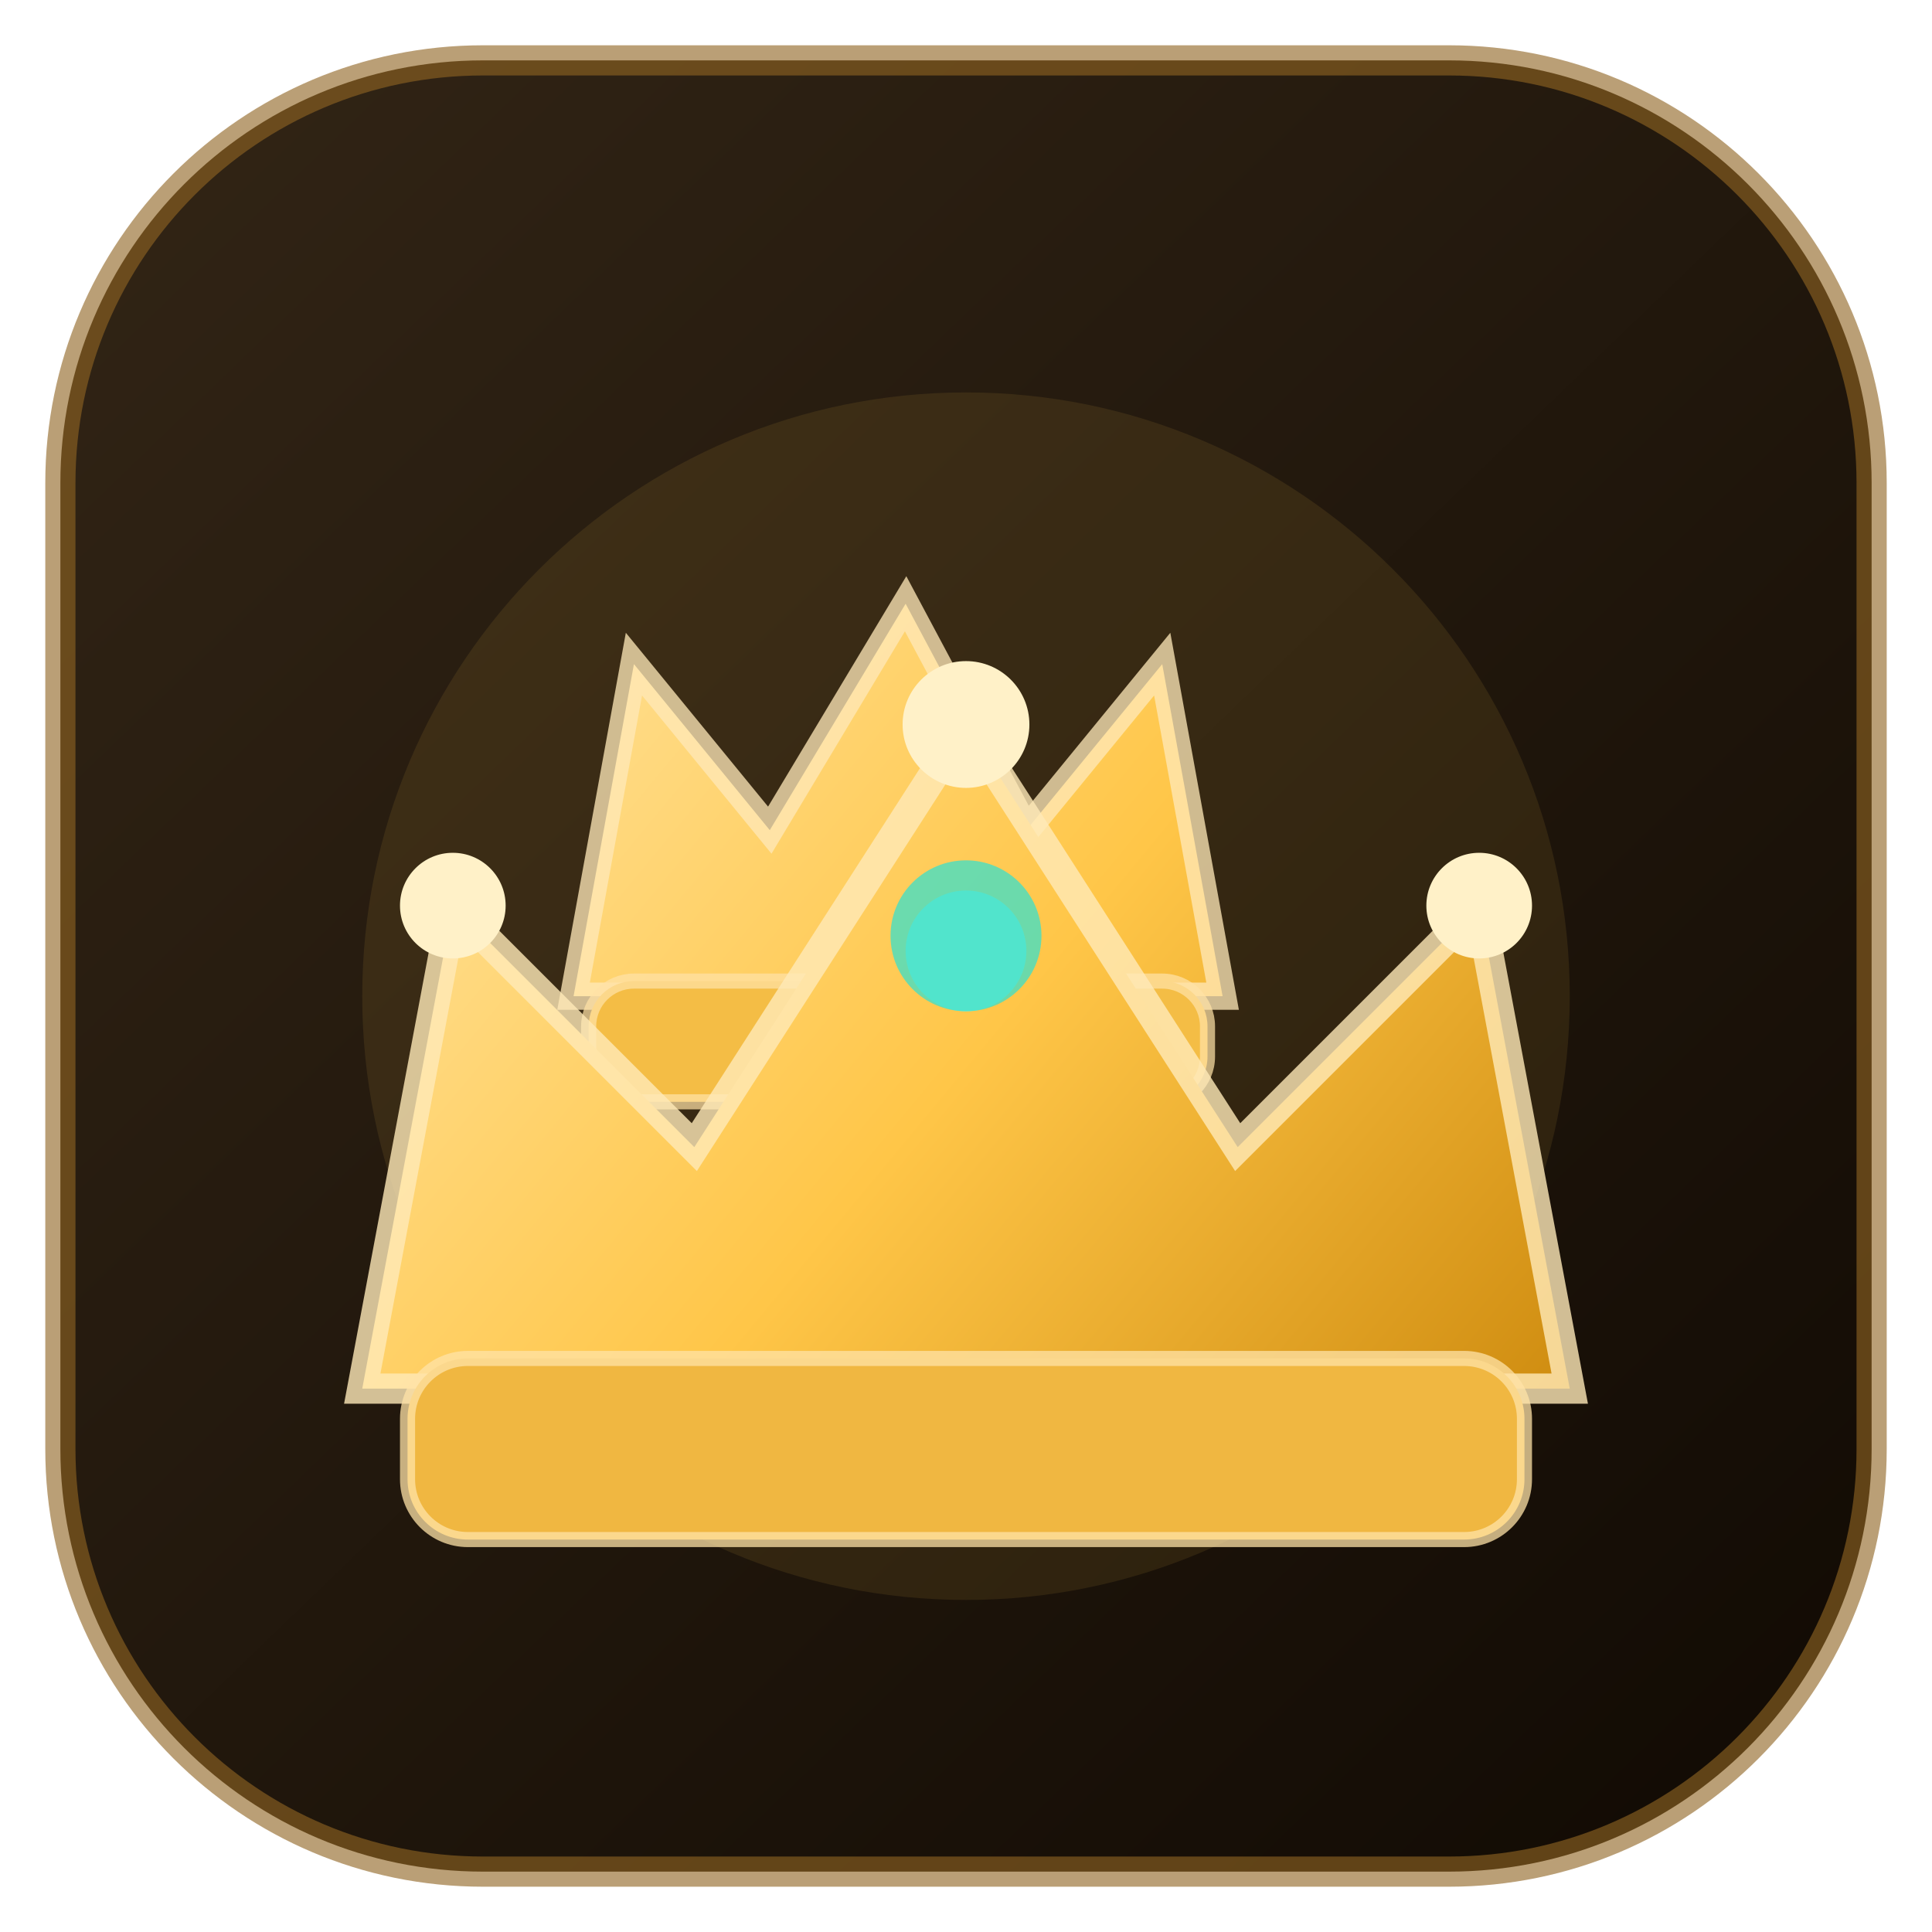
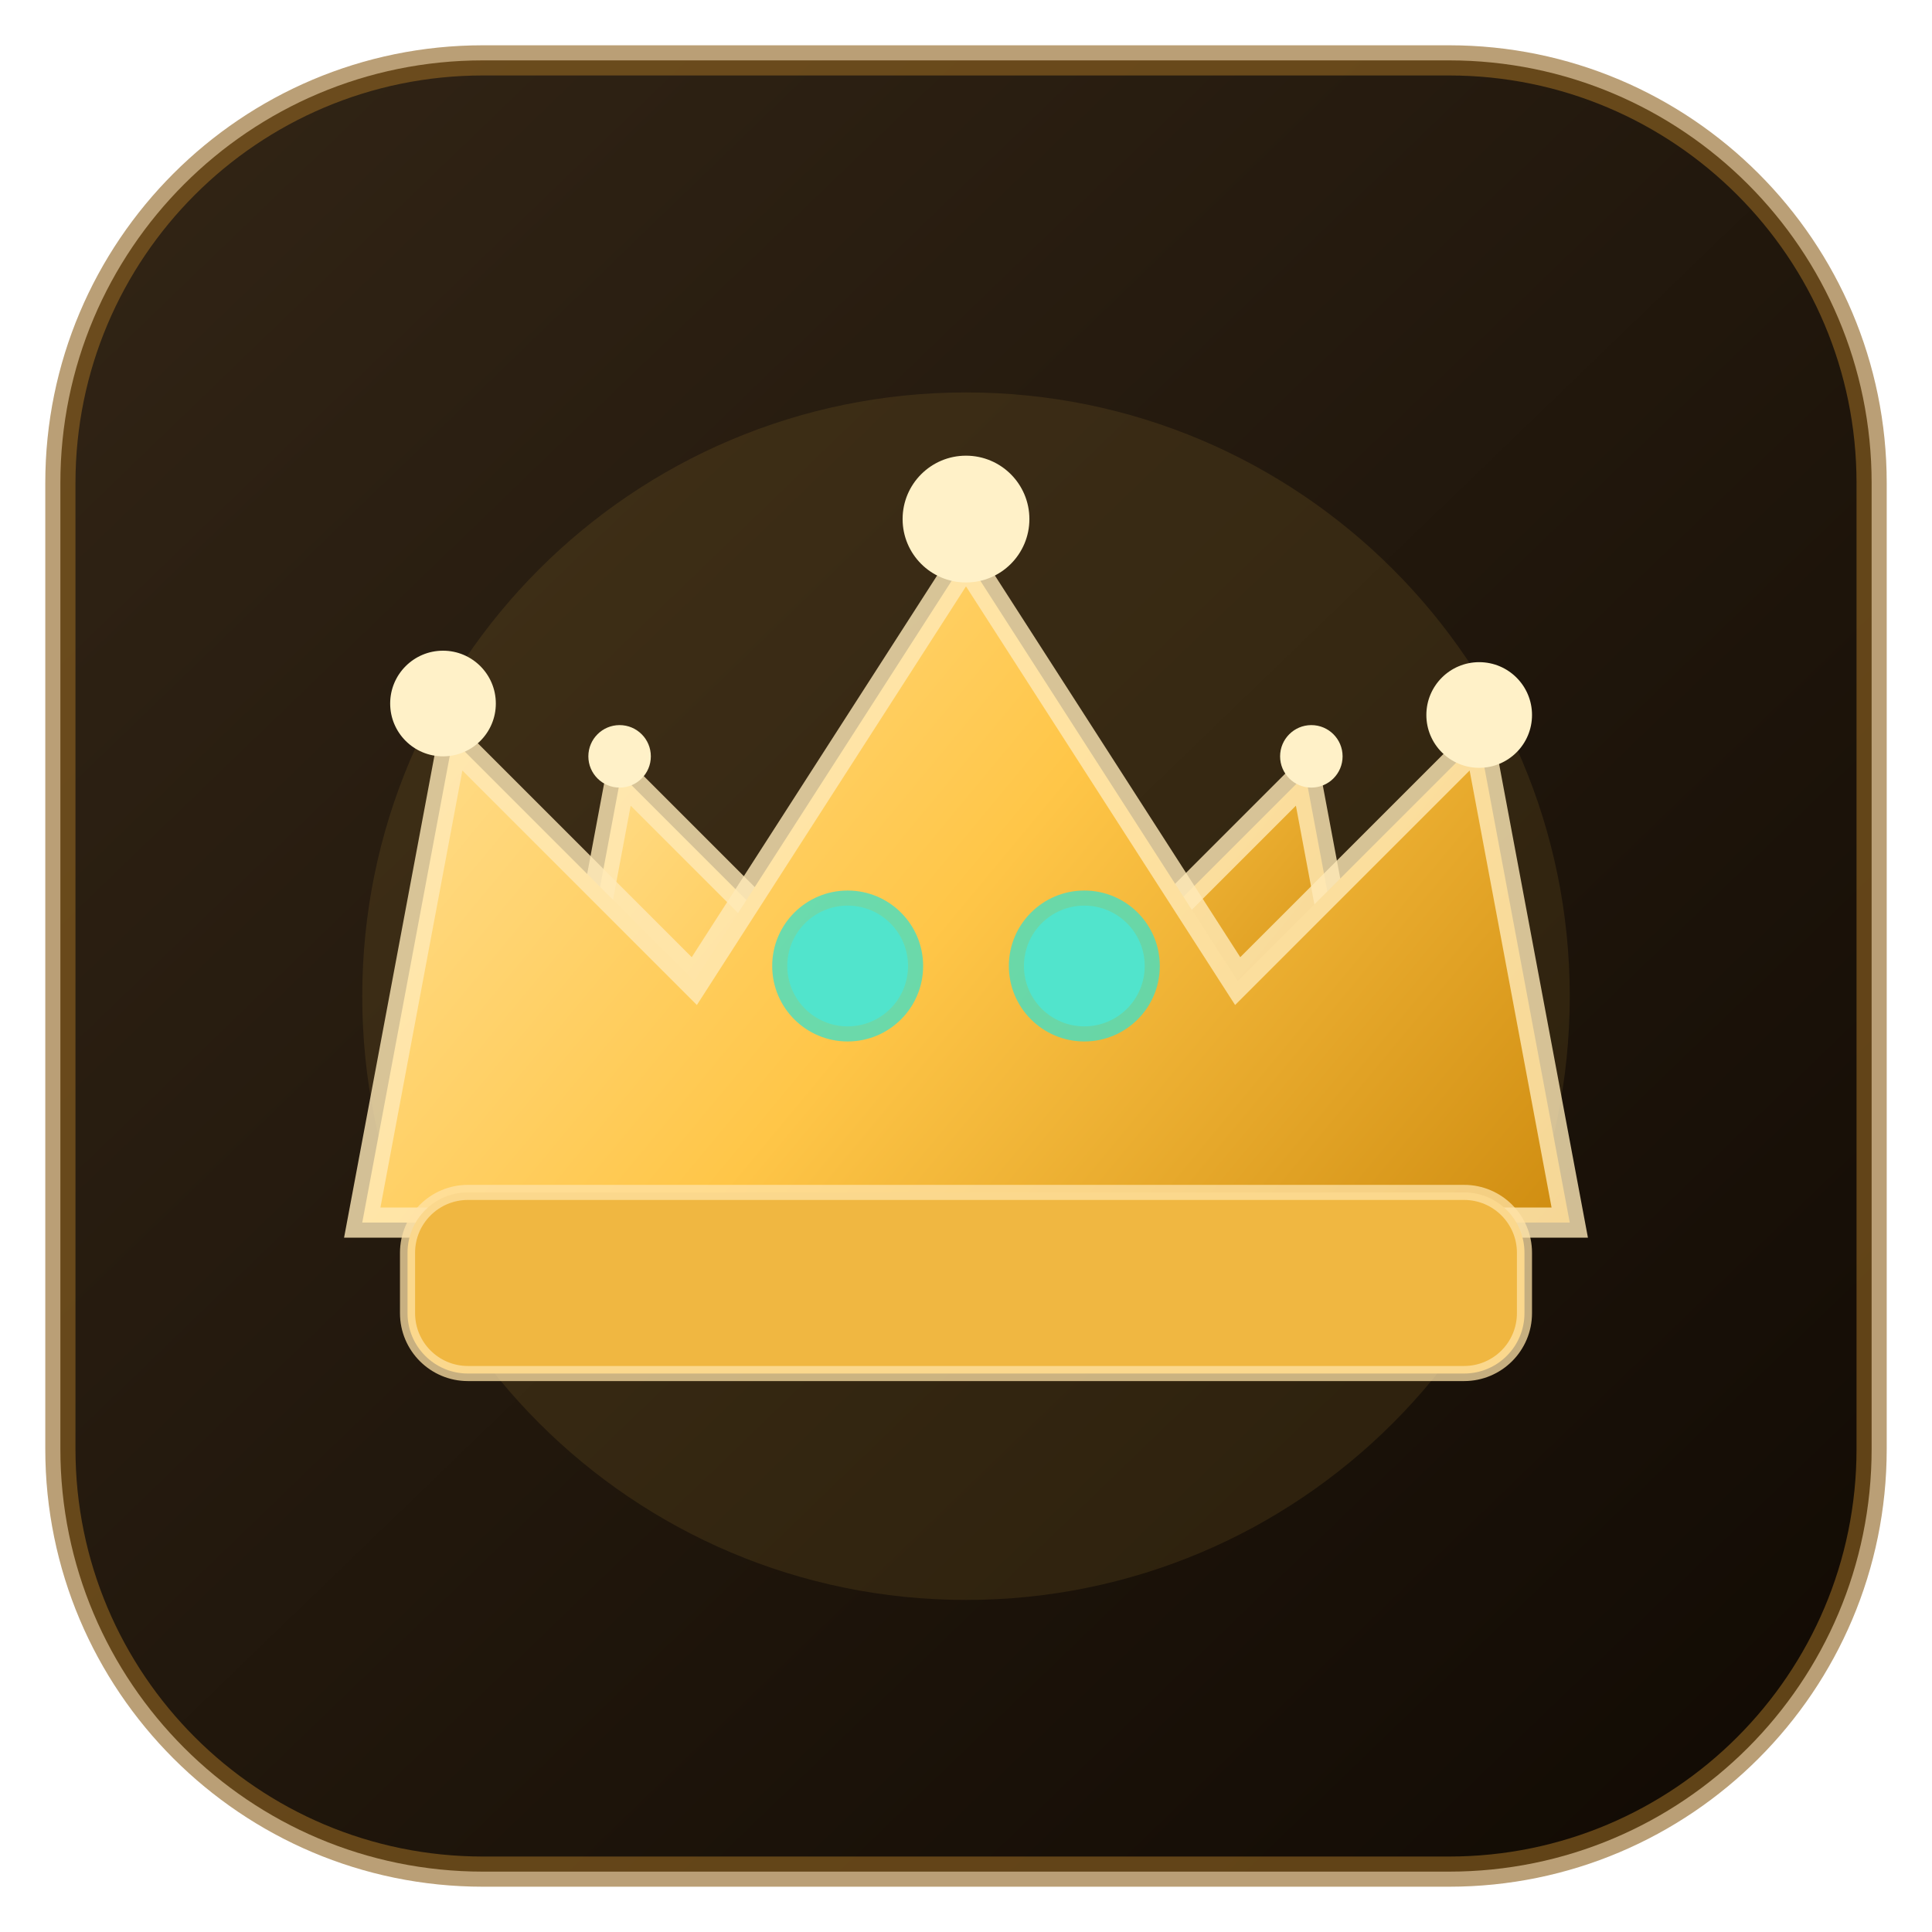
- <svg xmlns="http://www.w3.org/2000/svg" viewBox="0 0 128 128" fill="none">
+ <svg xmlns="http://www.w3.org/2000/svg" xmlns:xlink="http://www.w3.org/1999/xlink" id="Layer_1" version="1.1" viewBox="0 0 128 128">
  <defs>
-     <linearGradient id="double-crown-bg" x1="10" y1="8" x2="118" y2="120" gradientUnits="userSpaceOnUse">
+     <style>
+       .st0 {
+         fill: #fff1c8;
+       }
+ 
+       .st1 {
+         fill: url(#linear-gradient);
+         stroke: #8f6523;
+         stroke-opacity: .62;
+       }
+ 
+       .st1, .st2, .st3 {
+         stroke-width: 2px;
+       }
+ 
+       .st4 {
+         fill: #42dfc5;
+         fill-opacity: .78;
+       }
+ 
+       .st5 {
+         fill: #89f8e5;
+       }
+ 
+       .st6 {
+         fill: #f5c04b;
+         fill-opacity: .1;
+       }
+ 
+       .st7 {
+         fill: #f0b741;
+         stroke: #ffe2a7;
+         stroke-opacity: .75;
+       }
+ 
+       .st2 {
+         fill: url(#linear-gradient2);
+       }
+ 
+       .st2, .st3 {
+         stroke: #ffe9b8;
+         stroke-opacity: .8;
+       }
+ 
+       .st3 {
+         fill: url(#linear-gradient1);
+       }
+     </style>
+     <linearGradient id="linear-gradient" x1="10" y1="122" x2="118" y2="10" gradientTransform="translate(0 130) scale(1 -1)" gradientUnits="userSpaceOnUse">
      <stop offset="0" stop-color="#312415" />
-       <stop offset="1" stop-color="#120B04" />
+       <stop offset="1" stop-color="#120b04" />
    </linearGradient>
-     <linearGradient id="double-crown-main" x1="22" y1="34" x2="104" y2="102" gradientUnits="userSpaceOnUse">
-       <stop offset="0" stop-color="#FFE9AF" />
-       <stop offset="0.52" stop-color="#FFC648" />
-       <stop offset="1" stop-color="#C88408" />
+     <linearGradient id="linear-gradient1" x1="32.65" y1="92.19" x2="87.32" y2="46.85" gradientTransform="translate(0 130) scale(1 -1)" gradientUnits="userSpaceOnUse">
+       <stop offset="0" stop-color="#ffe9af" />
+       <stop offset=".52" stop-color="#ffc648" />
+       <stop offset="1" stop-color="#c88408" />
    </linearGradient>
+     <linearGradient id="linear-gradient2" x1="17.25" y1="101.28" x2="99.25" y2="33.28" xlink:href="#linear-gradient1" />
  </defs>
-   <rect x="4" y="4" width="120" height="120" rx="28" fill="url(#double-crown-bg)" stroke="#8F6523" stroke-opacity="0.62" stroke-width="2" />
-   <circle cx="64" cy="66" r="40" fill="#F5C04B" fill-opacity="0.1" />
-   <path d="M38 66L42 44L51 55L60 40L68 55L77 44L81 66H38Z" fill="url(#double-crown-main)" stroke="#FFE9B8" stroke-opacity="0.76" stroke-width="1.8" />
-   <rect x="39" y="65" width="41" height="8" rx="3" fill="#F4BD45" stroke="#FFE2A7" stroke-opacity="0.72" />
-   <path d="M24 92L30 60L46 76L64 48L82 76L98 60L104 92H24Z" fill="url(#double-crown-main)" stroke="#FFE9B8" stroke-opacity="0.8" stroke-width="2" />
-   <rect x="27" y="90" width="74" height="12" rx="4" fill="#F0B741" stroke="#FFE2A7" stroke-opacity="0.75" />
-   <circle cx="64" cy="63" r="4" fill="#89F8E5" />
-   <circle cx="64" cy="62" r="5" fill="#42DFC5" fill-opacity="0.78" />
-   <circle cx="64" cy="48" r="4.2" fill="#FFF1C8" />
-   <circle cx="30" cy="60" r="3.5" fill="#FFF1C8" />
-   <circle cx="98" cy="60" r="3.5" fill="#FFF1C8" />
+   <rect class="st1" x="4" y="4" width="120" height="120" rx="28" ry="28" />
+   <circle class="st6" cx="64" cy="66" r="40" />
+   <g>
+     <path class="st3" d="M37.15,72.67l4-21.34,10.67,10.67,12-18.67,12,18.67,10.67-10.67,4,21.34h-53.34Z" />
+     <g>
+       <path class="st2" d="M24,81l6-32,16,16,18-28,18,28,16-16,6,32H24Z" />
+       <rect class="st7" x="27" y="79" width="74" height="12" rx="4" ry="4" />
+     </g>
+     <g>
+       <circle class="st5" cx="56.16" cy="64" r="4" />
+       <circle class="st4" cx="56.16" cy="64" r="5" />
+     </g>
+     <g>
+       <circle class="st5" cx="71.84" cy="64" r="4" />
+       <circle class="st4" cx="71.84" cy="64" r="5" />
+     </g>
+     <circle class="st0" cx="64" cy="34.39" r="4.2" />
+     <circle class="st0" cx="29.35" cy="46.61" r="3.5" />
+     <circle class="st0" cx="98" cy="47.37" r="3.5" />
+     <circle class="st0" cx="86.88" cy="50.11" r="2.07" />
+     <circle class="st0" cx="41.05" cy="50.11" r="2.07" />
+   </g>
</svg>
